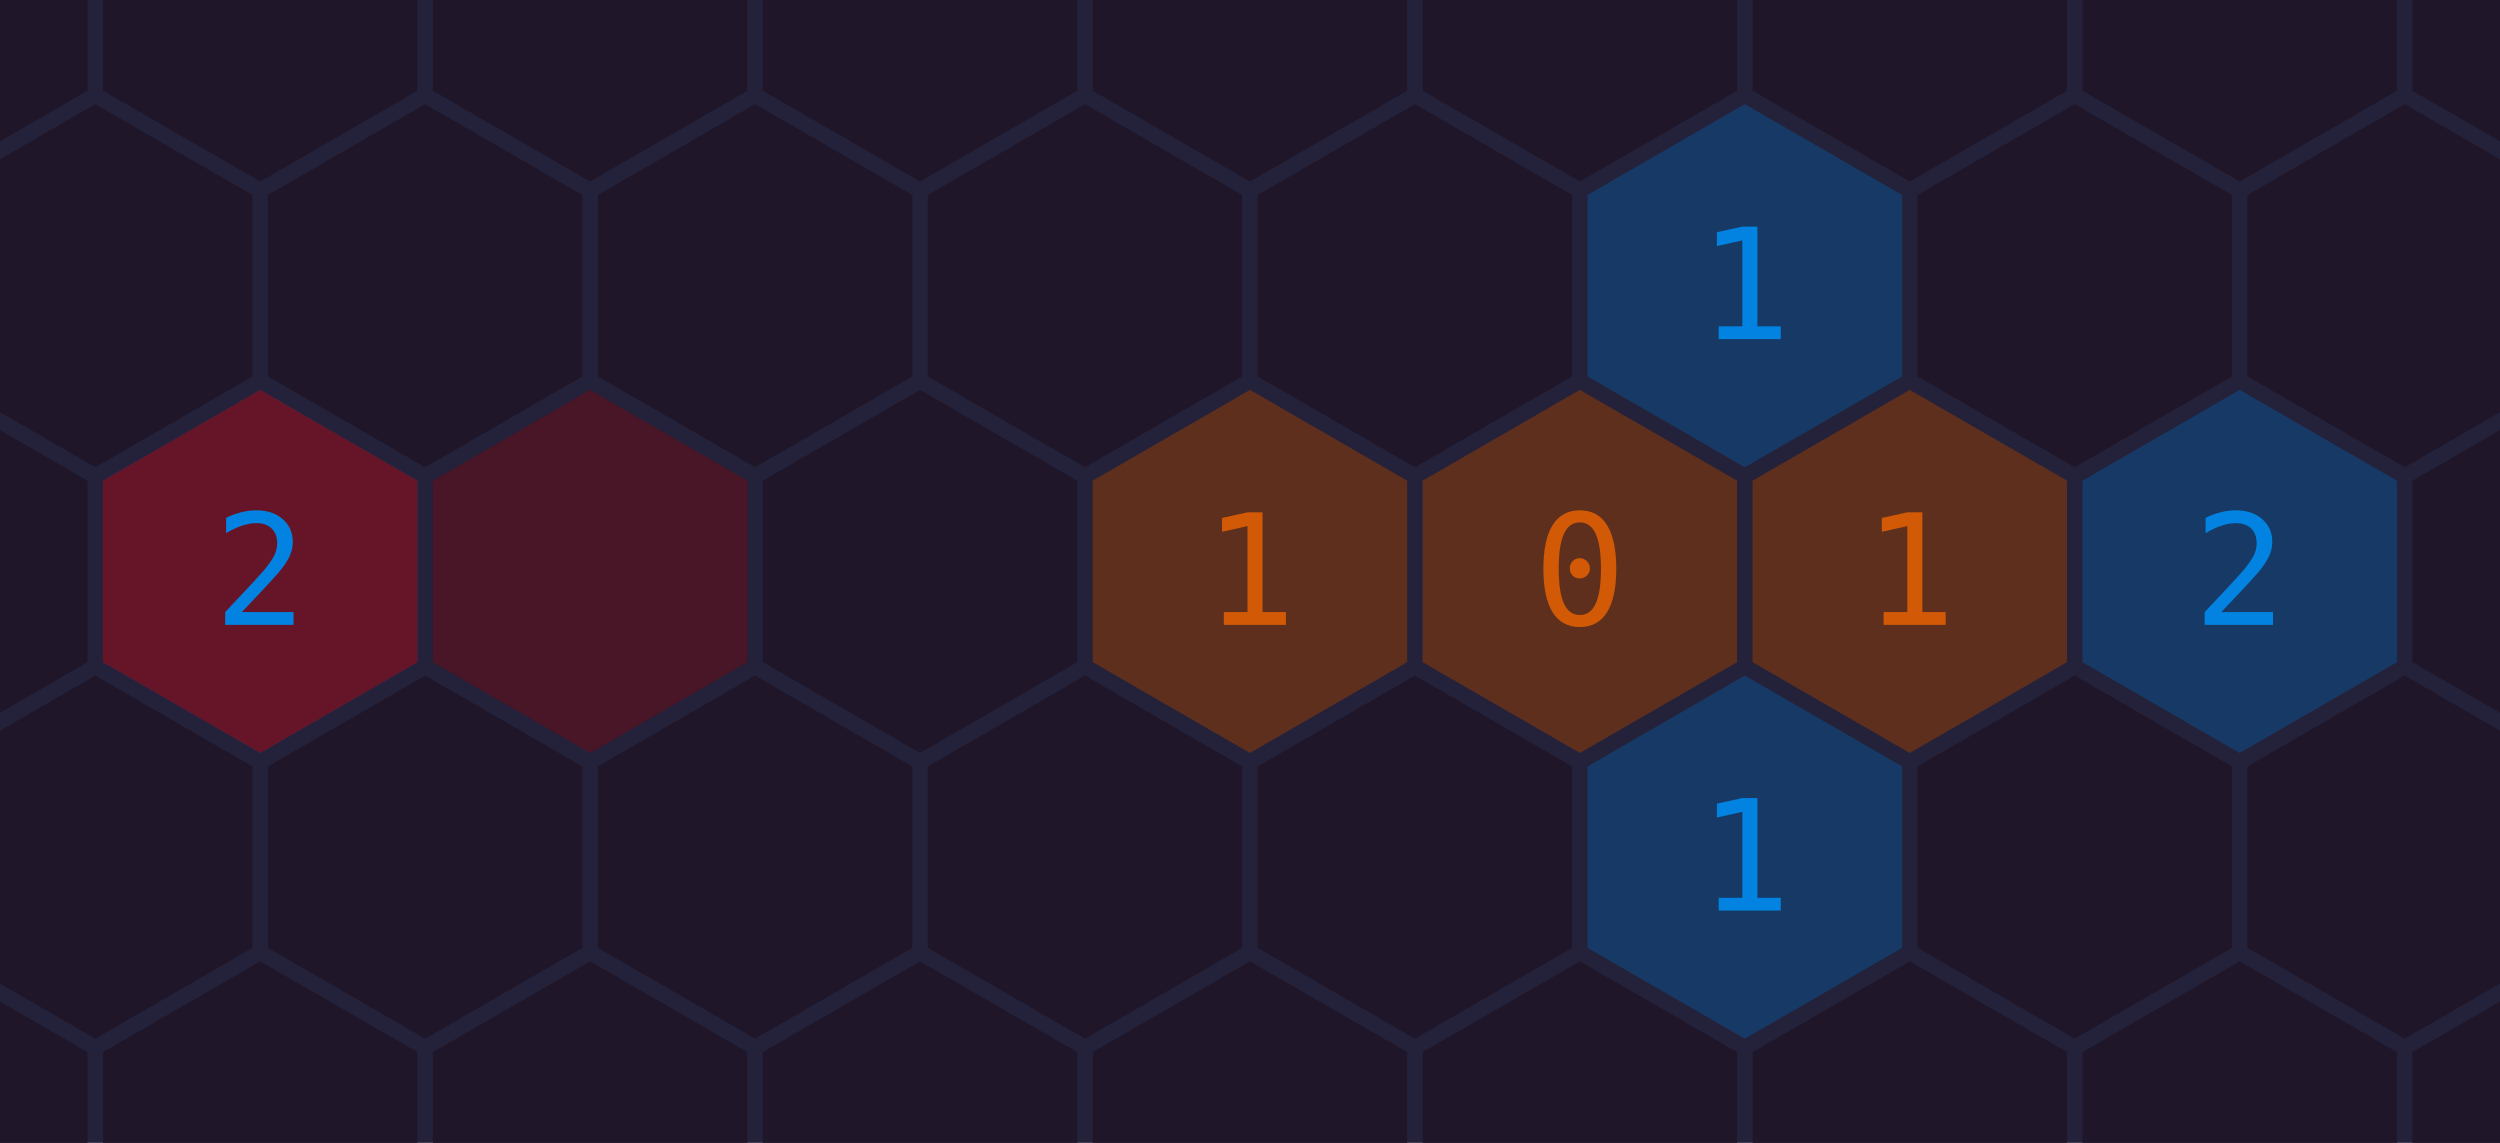
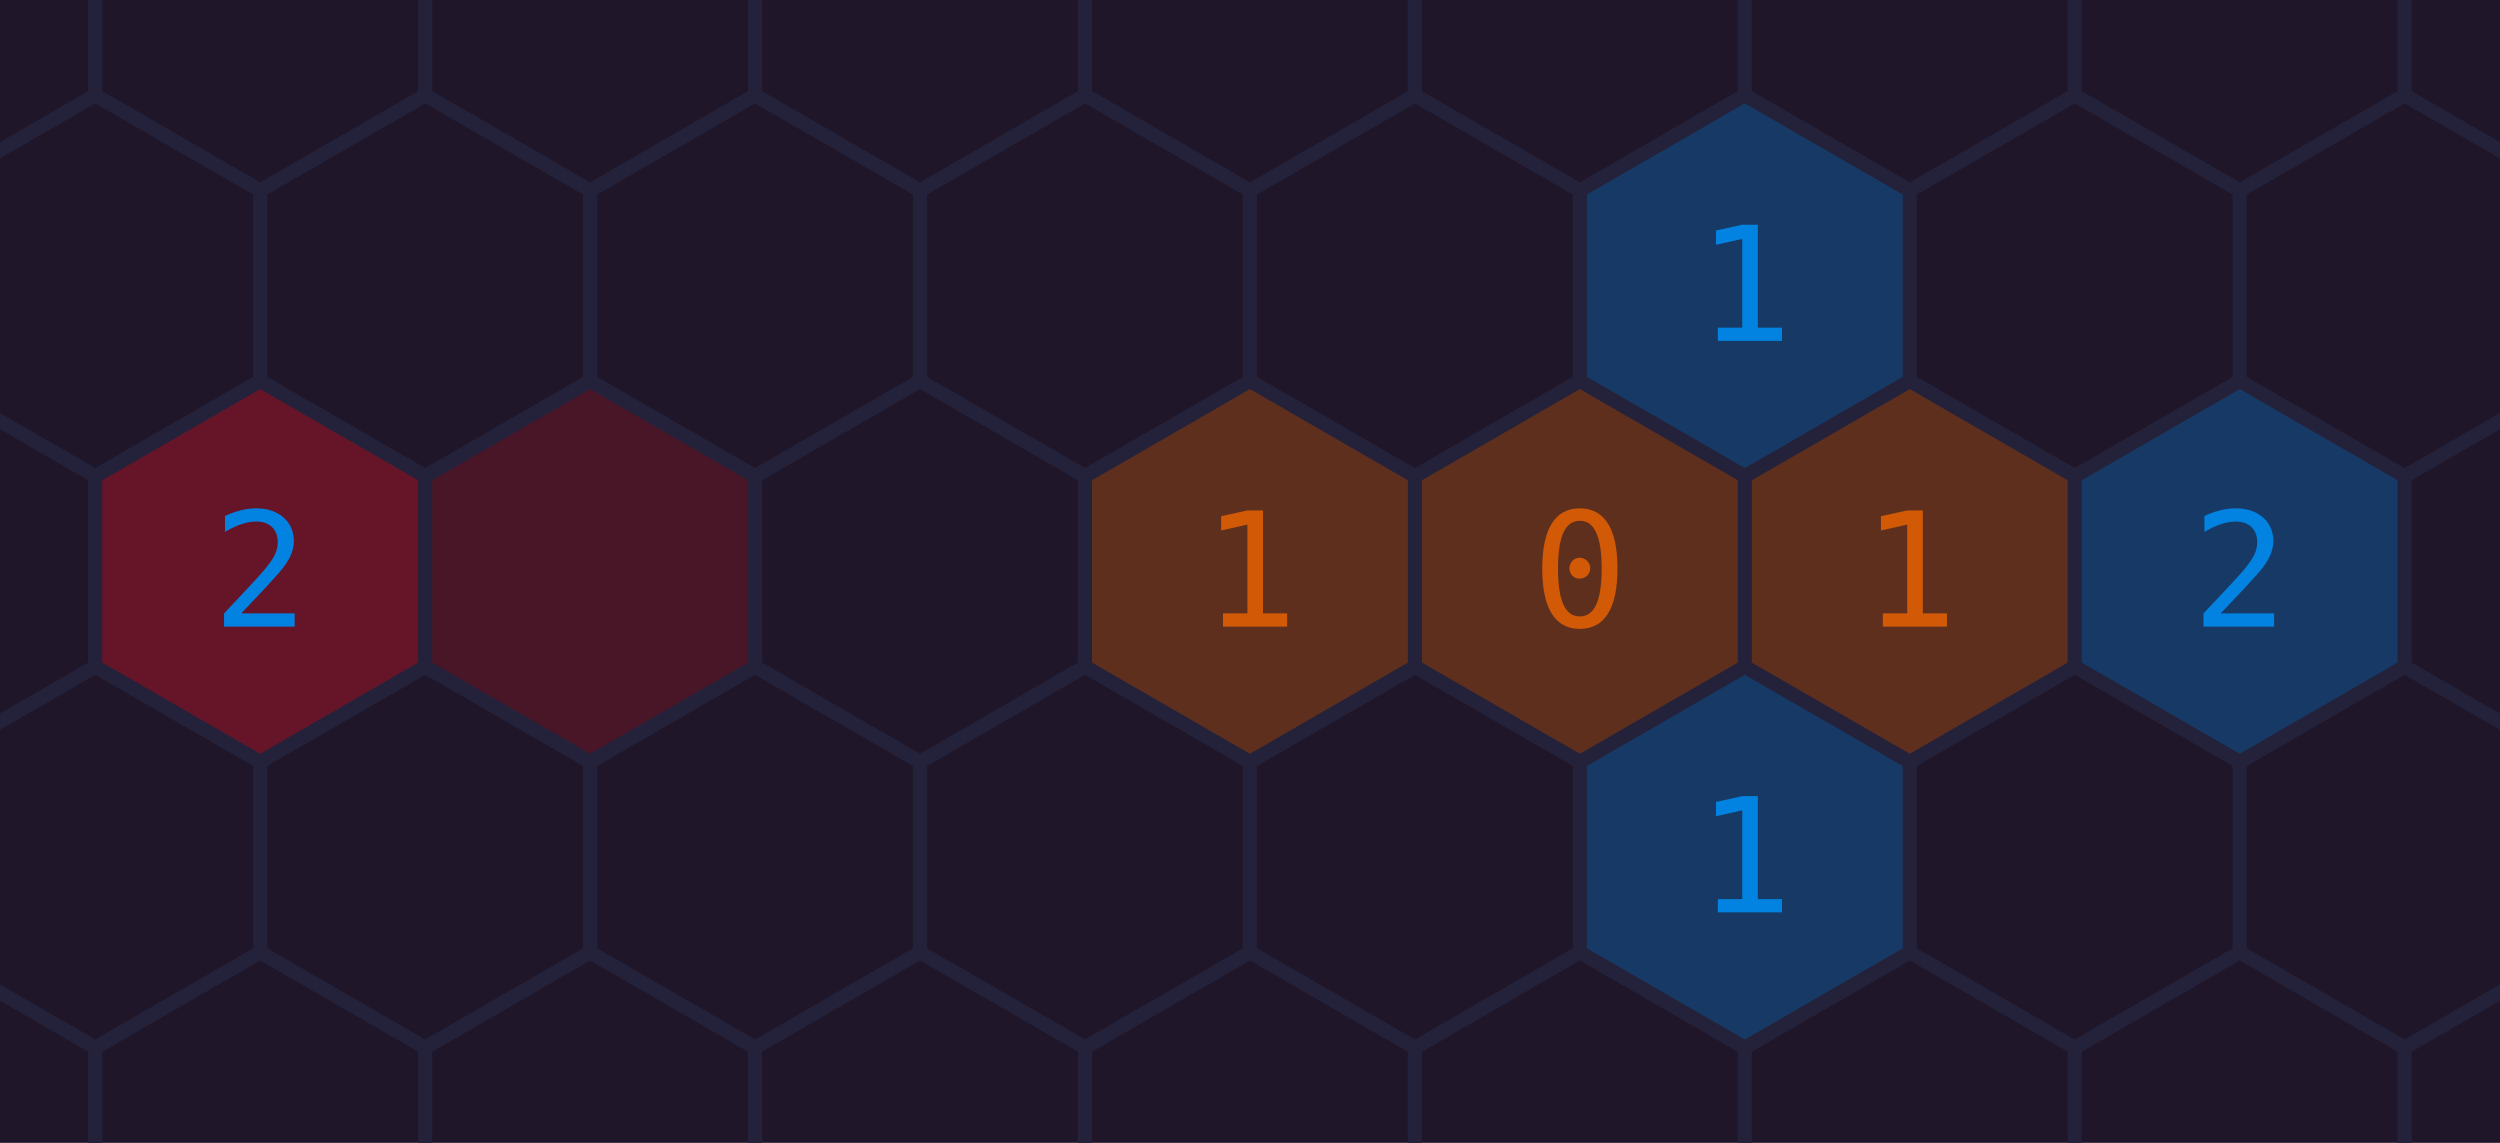
<svg xmlns="http://www.w3.org/2000/svg" viewBox="-530.831 -192.0 840 384">
-   <rect x="-530.831" y="-192.0" width="100%" height="100%" fill="rgba(36, 33, 58, 1.0)" />
+   <rect x="-530.831" y="-192.0" width="100%" height="100%" fill="rgba(31, 23, 41, 1.0)" />
  <defs>
    <mask x="-530.831" y="-192.0" width="100%" height="100%" id="full-mask" mask-type="luminance" maskUnits="userSpaceOnUse">
      <rect x="-530.831" y="-192.0" width="100%" height="100%" fill="rgba(255, 255, 255, 1.0)" />
    </mask>
    <mask x="-530.831" y="-192.0" width="100%" height="100%" id="text-mask" mask-type="luminance" maskUnits="userSpaceOnUse">
      <rect x="-530.831" y="-192.0" width="100%" height="100%" fill="rgba(255, 255, 255, 1.0)" />
-       <text stroke="rgba(51, 51, 51, 1.0)" stroke-width="8.642" stroke-linecap="round" stroke-linejoin="round" font-weight="normal" font-family="consolas, monospace, sans-serif" font-size="51.85px" text-anchor="middle" dominant-baseline="central" x="-443.405" y="0.0">2</text>
-       <text fill="rgba(0, 0, 0, 1.0)" font-weight="normal" font-family="consolas, monospace, sans-serif" font-size="51.85px" text-anchor="middle" dominant-baseline="central" x="-443.405" y="0.0">2</text>
-       <text stroke="rgba(51, 51, 51, 1.0)" stroke-width="8.642" stroke-linecap="round" stroke-linejoin="round" font-weight="normal" font-family="consolas, monospace, sans-serif" font-size="51.85px" text-anchor="middle" dominant-baseline="central" x="-110.851" y="0.0">1</text>
-       <text fill="rgba(0, 0, 0, 1.0)" font-weight="normal" font-family="consolas, monospace, sans-serif" font-size="51.85px" text-anchor="middle" dominant-baseline="central" x="-110.851" y="0.0">1</text>
-       <text stroke="rgba(51, 51, 51, 1.0)" stroke-width="8.642" stroke-linecap="round" stroke-linejoin="round" font-weight="normal" font-family="consolas, monospace, sans-serif" font-size="51.85px" text-anchor="middle" dominant-baseline="central" x="0.0" y="0.0">0</text>
-       <text fill="rgba(0, 0, 0, 1.0)" font-weight="normal" font-family="consolas, monospace, sans-serif" font-size="51.85px" text-anchor="middle" dominant-baseline="central" x="0.0" y="0.0">0</text>
-       <text stroke="rgba(51, 51, 51, 1.0)" stroke-width="8.642" stroke-linecap="round" stroke-linejoin="round" font-weight="normal" font-family="consolas, monospace, sans-serif" font-size="51.85px" text-anchor="middle" dominant-baseline="central" x="55.426" y="96.0">1</text>
-       <text fill="rgba(0, 0, 0, 1.0)" font-weight="normal" font-family="consolas, monospace, sans-serif" font-size="51.85px" text-anchor="middle" dominant-baseline="central" x="55.426" y="96.0">1</text>
-       <text stroke="rgba(51, 51, 51, 1.0)" stroke-width="8.642" stroke-linecap="round" stroke-linejoin="round" font-weight="normal" font-family="consolas, monospace, sans-serif" font-size="51.85px" text-anchor="middle" dominant-baseline="central" x="55.426" y="-96.0">1</text>
-       <text fill="rgba(0, 0, 0, 1.0)" font-weight="normal" font-family="consolas, monospace, sans-serif" font-size="51.85px" text-anchor="middle" dominant-baseline="central" x="55.426" y="-96.0">1</text>
-       <text stroke="rgba(51, 51, 51, 1.0)" stroke-width="8.642" stroke-linecap="round" stroke-linejoin="round" font-weight="normal" font-family="consolas, monospace, sans-serif" font-size="51.85px" text-anchor="middle" dominant-baseline="central" x="110.851" y="0.0">1</text>
-       <text fill="rgba(0, 0, 0, 1.0)" font-weight="normal" font-family="consolas, monospace, sans-serif" font-size="51.85px" text-anchor="middle" dominant-baseline="central" x="110.851" y="0.0">1</text>
-       <text stroke="rgba(51, 51, 51, 1.0)" stroke-width="8.642" stroke-linecap="round" stroke-linejoin="round" font-weight="normal" font-family="consolas, monospace, sans-serif" font-size="51.85px" text-anchor="middle" dominant-baseline="central" x="221.703" y="0.0">2</text>
-       <text fill="rgba(0, 0, 0, 1.0)" font-weight="normal" font-family="consolas, monospace, sans-serif" font-size="51.85px" text-anchor="middle" dominant-baseline="central" x="221.703" y="0.0">2</text>
+       <text stroke="rgba(51, 51, 51, 1.0)" stroke-width="8.925" stroke-linecap="round" stroke-linejoin="round" font-weight="normal" font-family="consolas, monospace, sans-serif" font-size="53.55px" text-anchor="middle" dominant-baseline="central" x="-443.405" y="0.0">2</text>
+       <text fill="rgba(0, 0, 0, 1.0)" font-weight="normal" font-family="consolas, monospace, sans-serif" font-size="53.55px" text-anchor="middle" dominant-baseline="central" x="-443.405" y="0.0">2</text>
+       <text stroke="rgba(51, 51, 51, 1.0)" stroke-width="8.925" stroke-linecap="round" stroke-linejoin="round" font-weight="normal" font-family="consolas, monospace, sans-serif" font-size="53.55px" text-anchor="middle" dominant-baseline="central" x="-110.851" y="0.0">1</text>
+       <text fill="rgba(0, 0, 0, 1.0)" font-weight="normal" font-family="consolas, monospace, sans-serif" font-size="53.55px" text-anchor="middle" dominant-baseline="central" x="-110.851" y="0.0">1</text>
+       <text stroke="rgba(51, 51, 51, 1.0)" stroke-width="8.925" stroke-linecap="round" stroke-linejoin="round" font-weight="normal" font-family="consolas, monospace, sans-serif" font-size="53.55px" text-anchor="middle" dominant-baseline="central" x="0.0" y="0.0">0</text>
+       <text fill="rgba(0, 0, 0, 1.0)" font-weight="normal" font-family="consolas, monospace, sans-serif" font-size="53.55px" text-anchor="middle" dominant-baseline="central" x="0.0" y="0.0">0</text>
+       <text stroke="rgba(51, 51, 51, 1.0)" stroke-width="8.925" stroke-linecap="round" stroke-linejoin="round" font-weight="normal" font-family="consolas, monospace, sans-serif" font-size="53.55px" text-anchor="middle" dominant-baseline="central" x="55.426" y="96.0">1</text>
+       <text fill="rgba(0, 0, 0, 1.0)" font-weight="normal" font-family="consolas, monospace, sans-serif" font-size="53.55px" text-anchor="middle" dominant-baseline="central" x="55.426" y="96.0">1</text>
+       <text stroke="rgba(51, 51, 51, 1.0)" stroke-width="8.925" stroke-linecap="round" stroke-linejoin="round" font-weight="normal" font-family="consolas, monospace, sans-serif" font-size="53.55px" text-anchor="middle" dominant-baseline="central" x="55.426" y="-96.0">1</text>
+       <text fill="rgba(0, 0, 0, 1.0)" font-weight="normal" font-family="consolas, monospace, sans-serif" font-size="53.55px" text-anchor="middle" dominant-baseline="central" x="55.426" y="-96.0">1</text>
+       <text stroke="rgba(51, 51, 51, 1.0)" stroke-width="8.925" stroke-linecap="round" stroke-linejoin="round" font-weight="normal" font-family="consolas, monospace, sans-serif" font-size="53.55px" text-anchor="middle" dominant-baseline="central" x="110.851" y="0.0">1</text>
+       <text fill="rgba(0, 0, 0, 1.0)" font-weight="normal" font-family="consolas, monospace, sans-serif" font-size="53.55px" text-anchor="middle" dominant-baseline="central" x="110.851" y="0.0">1</text>
+       <text stroke="rgba(51, 51, 51, 1.0)" stroke-width="8.925" stroke-linecap="round" stroke-linejoin="round" font-weight="normal" font-family="consolas, monospace, sans-serif" font-size="53.55px" text-anchor="middle" dominant-baseline="central" x="221.703" y="0.0">2</text>
+       <text fill="rgba(0, 0, 0, 1.0)" font-weight="normal" font-family="consolas, monospace, sans-serif" font-size="53.55px" text-anchor="middle" dominant-baseline="central" x="221.703" y="0.0">2</text>
    </mask>
  </defs>
  <g mask="url(#full-mask)">
-     <polygon points="-501.429,161.5 -501.429,222.5 -554.256,253.0 -607.084,222.5 -607.084,161.5 -554.256,131.0" fill="rgba(31, 23, 41, 1.0)" stroke="rgba(0, 0, 0, 0.0)" stroke-width="0.0" />
-     <polygon points="-501.429,-30.5 -501.429,30.5 -554.256,61.0 -607.084,30.5 -607.084,-30.5 -554.256,-61.0" fill="rgba(31, 23, 41, 1.0)" stroke="rgba(0, 0, 0, 0.0)" stroke-width="0.0" />
-     <polygon points="-446.003,65.5 -446.003,126.5 -498.831,157.0 -551.658,126.5 -551.658,65.5 -498.831,35.0" fill="rgba(31, 23, 41, 1.0)" stroke="rgba(0, 0, 0, 0.0)" stroke-width="0.0" />
-     <polygon points="-390.577,161.5 -390.577,222.5 -443.405,253.0 -496.233,222.5 -496.233,161.5 -443.405,131.0" fill="rgba(31, 23, 41, 1.0)" stroke="rgba(0, 0, 0, 0.0)" stroke-width="0.0" />
-     <polygon points="-501.429,-222.5 -501.429,-161.5 -554.256,-131.0 -607.084,-161.5 -607.084,-222.5 -554.256,-253.0" fill="rgba(31, 23, 41, 1.0)" stroke="rgba(0, 0, 0, 0.0)" stroke-width="0.0" />
-     <polygon points="-446.003,-126.5 -446.003,-65.5 -498.831,-35.0 -551.658,-65.5 -551.658,-126.5 -498.831,-157.0" fill="rgba(31, 23, 41, 1.0)" stroke="rgba(0, 0, 0, 0.0)" stroke-width="0.0" />
-     <polygon points="-390.577,-30.5 -390.577,30.5 -443.405,61.0 -496.233,30.5 -496.233,-30.5 -443.405,-61.0" fill="rgba(22, 58, 101, 1.0)" stroke="rgba(0, 0, 0, 0.0)" stroke-width="0.0" />
-     <polygon points="-390.577,-30.5 -390.577,30.5 -443.405,61.0 -496.233,30.5 -496.233,-30.5 -443.405,-61.0" fill="rgba(101, 21, 39, 1.0)" stroke="rgba(0, 0, 0, 0.0)" stroke-width="0.0" />
-     <circle cx="-443.405" cy="0.0" fill="rgba(0, 0, 0, 0.0)" r="0.0" mask="url(#text-mask)" />
-     <text fill="rgba(3, 131, 225, 1.0)" font-weight="normal" font-family="consolas, monospace, sans-serif" font-size="51.85px" text-anchor="middle" dominant-baseline="central" x="-443.405" y="0.0">2</text>
-     <polygon points="-335.152,65.5 -335.152,126.5 -387.979,157.0 -440.807,126.5 -440.807,65.5 -387.979,35.0" fill="rgba(31, 23, 41, 1.0)" stroke="rgba(0, 0, 0, 0.0)" stroke-width="0.0" />
-     <polygon points="-279.726,161.5 -279.726,222.5 -332.554,253.0 -385.381,222.5 -385.381,161.5 -332.554,131.0" fill="rgba(31, 23, 41, 1.0)" stroke="rgba(0, 0, 0, 0.0)" stroke-width="0.0" />
-     <polygon points="-390.577,-222.5 -390.577,-161.5 -443.405,-131.0 -496.233,-161.5 -496.233,-222.5 -443.405,-253.0" fill="rgba(31, 23, 41, 1.0)" stroke="rgba(0, 0, 0, 0.0)" stroke-width="0.0" />
-     <polygon points="-335.152,-126.5 -335.152,-65.5 -387.979,-35.0 -440.807,-65.5 -440.807,-126.5 -387.979,-157.0" fill="rgba(31, 23, 41, 1.0)" stroke="rgba(0, 0, 0, 0.0)" stroke-width="0.0" />
-     <polygon points="-279.726,-30.5 -279.726,30.5 -332.554,61.0 -385.381,30.5 -385.381,-30.5 -332.554,-61.0" fill="rgba(31, 23, 41, 1.0)" stroke="rgba(0, 0, 0, 0.0)" stroke-width="0.0" />
-     <polygon points="-279.726,-30.5 -279.726,30.5 -332.554,61.0 -385.381,30.5 -385.381,-30.5 -332.554,-61.0" fill="rgba(73, 22, 40, 1.0)" stroke="rgba(0, 0, 0, 0.0)" stroke-width="0.0" />
-     <polygon points="-224.301,65.5 -224.301,126.5 -277.128,157.0 -329.956,126.5 -329.956,65.5 -277.128,35.0" fill="rgba(31, 23, 41, 1.0)" stroke="rgba(0, 0, 0, 0.0)" stroke-width="0.0" />
-     <polygon points="-168.875,161.5 -168.875,222.5 -221.703,253.0 -274.53,222.5 -274.53,161.5 -221.703,131.0" fill="rgba(31, 23, 41, 1.0)" stroke="rgba(0, 0, 0, 0.0)" stroke-width="0.0" />
-     <polygon points="-279.726,-222.5 -279.726,-161.5 -332.554,-131.0 -385.381,-161.5 -385.381,-222.5 -332.554,-253.0" fill="rgba(31, 23, 41, 1.0)" stroke="rgba(0, 0, 0, 0.0)" stroke-width="0.0" />
-     <polygon points="-224.301,-126.5 -224.301,-65.5 -277.128,-35.0 -329.956,-65.5 -329.956,-126.5 -277.128,-157.0" fill="rgba(31, 23, 41, 1.0)" stroke="rgba(0, 0, 0, 0.0)" stroke-width="0.0" />
-     <polygon points="-168.875,-30.5 -168.875,30.5 -221.703,61.0 -274.53,30.5 -274.53,-30.5 -221.703,-61.0" fill="rgba(31, 23, 41, 1.0)" stroke="rgba(0, 0, 0, 0.0)" stroke-width="0.0" />
-     <polygon points="-113.449,65.5 -113.449,126.5 -166.277,157.0 -219.104,126.5 -219.104,65.5 -166.277,35.0" fill="rgba(31, 23, 41, 1.0)" stroke="rgba(0, 0, 0, 0.0)" stroke-width="0.0" />
-     <polygon points="-58.024,161.5 -58.024,222.5 -110.851,253.0 -163.679,222.5 -163.679,161.5 -110.851,131.0" fill="rgba(31, 23, 41, 1.0)" stroke="rgba(0, 0, 0, 0.0)" stroke-width="0.0" />
-     <polygon points="-168.875,-222.5 -168.875,-161.5 -221.703,-131.0 -274.53,-161.5 -274.53,-222.5 -221.703,-253.0" fill="rgba(31, 23, 41, 1.0)" stroke="rgba(0, 0, 0, 0.0)" stroke-width="0.0" />
-     <polygon points="-113.449,-126.5 -113.449,-65.5 -166.277,-35.0 -219.104,-65.5 -219.104,-126.5 -166.277,-157.0" fill="rgba(31, 23, 41, 1.0)" stroke="rgba(0, 0, 0, 0.0)" stroke-width="0.0" />
-     <polygon points="-58.024,-30.5 -58.024,30.5 -110.851,61.0 -163.679,30.5 -163.679,-30.5 -110.851,-61.0" fill="rgba(94, 47, 29, 1.0)" stroke="rgba(0, 0, 0, 0.0)" stroke-width="0.0" />
-     <text fill="rgba(210, 90, 6, 1.0)" font-weight="normal" font-family="consolas, monospace, sans-serif" font-size="51.85px" text-anchor="middle" dominant-baseline="central" x="-110.851" y="0.0">1</text>
-     <polygon points="-2.598,65.5 -2.598,126.5 -55.426,157.0 -108.253,126.5 -108.253,65.5 -55.426,35.0" fill="rgba(31, 23, 41, 1.0)" stroke="rgba(0, 0, 0, 0.0)" stroke-width="0.0" />
-     <polygon points="52.828,161.5 52.828,222.5 3.7351727373994275E-15,253.0 -52.828,222.5 -52.828,161.5 -1.1205518212198282E-14,131.0" fill="rgba(31, 23, 41, 1.0)" stroke="rgba(0, 0, 0, 0.0)" stroke-width="0.0" />
-     <polygon points="-58.024,-222.5 -58.024,-161.5 -110.851,-131.0 -163.679,-161.5 -163.679,-222.5 -110.851,-253.0" fill="rgba(31, 23, 41, 1.0)" stroke="rgba(0, 0, 0, 0.0)" stroke-width="0.0" />
-     <polygon points="-2.598,-126.5 -2.598,-65.5 -55.426,-35.0 -108.253,-65.5 -108.253,-126.5 -55.426,-157.0" fill="rgba(31, 23, 41, 1.0)" stroke="rgba(0, 0, 0, 0.0)" stroke-width="0.0" />
-     <polygon points="52.828,-30.5 52.828,30.5 3.7351727373994275E-15,61.0 -52.828,30.5 -52.828,-30.5 -1.1205518212198282E-14,-61.0" fill="rgba(94, 47, 29, 1.0)" stroke="rgba(0, 0, 0, 0.0)" stroke-width="0.0" />
-     <text fill="rgba(210, 90, 6, 1.0)" font-weight="normal" font-family="consolas, monospace, sans-serif" font-size="51.85px" text-anchor="middle" dominant-baseline="central" x="0.0" y="0.0">0</text>
-     <polygon points="108.253,65.5 108.253,126.5 55.426,157.0 2.598,126.5 2.598,65.5 55.426,35.0" fill="rgba(22, 58, 101, 1.0)" stroke="rgba(0, 0, 0, 0.0)" stroke-width="0.0" />
-     <text fill="rgba(3, 131, 225, 1.0)" font-weight="normal" font-family="consolas, monospace, sans-serif" font-size="51.85px" text-anchor="middle" dominant-baseline="central" x="55.426" y="96.0">1</text>
-     <polygon points="163.679,161.5 163.679,222.5 110.851,253.0 58.024,222.5 58.024,161.5 110.851,131.0" fill="rgba(31, 23, 41, 1.0)" stroke="rgba(0, 0, 0, 0.0)" stroke-width="0.0" />
-     <polygon points="52.828,-222.5 52.828,-161.5 3.7351727373994275E-15,-131.0 -52.828,-161.5 -52.828,-222.5 -1.1205518212198282E-14,-253.0" fill="rgba(31, 23, 41, 1.0)" stroke="rgba(0, 0, 0, 0.0)" stroke-width="0.0" />
-     <polygon points="108.253,-126.5 108.253,-65.5 55.426,-35.0 2.598,-65.5 2.598,-126.5 55.426,-157.0" fill="rgba(22, 58, 101, 1.0)" stroke="rgba(0, 0, 0, 0.0)" stroke-width="0.0" />
-     <text fill="rgba(3, 131, 225, 1.0)" font-weight="normal" font-family="consolas, monospace, sans-serif" font-size="51.85px" text-anchor="middle" dominant-baseline="central" x="55.426" y="-96.0">1</text>
-     <polygon points="163.679,-30.5 163.679,30.5 110.851,61.0 58.024,30.5 58.024,-30.5 110.851,-61.0" fill="rgba(94, 47, 29, 1.0)" stroke="rgba(0, 0, 0, 0.0)" stroke-width="0.0" />
-     <text fill="rgba(210, 90, 6, 1.0)" font-weight="normal" font-family="consolas, monospace, sans-serif" font-size="51.85px" text-anchor="middle" dominant-baseline="central" x="110.851" y="0.0">1</text>
-     <polygon points="219.104,65.5 219.104,126.5 166.277,157.0 113.449,126.5 113.449,65.5 166.277,35.0" fill="rgba(31, 23, 41, 1.0)" stroke="rgba(0, 0, 0, 0.0)" stroke-width="0.0" />
-     <polygon points="274.53,161.5 274.53,222.5 221.703,253.0 168.875,222.5 168.875,161.5 221.703,131.0" fill="rgba(31, 23, 41, 1.0)" stroke="rgba(0, 0, 0, 0.0)" stroke-width="0.0" />
-     <polygon points="163.679,-222.5 163.679,-161.5 110.851,-131.0 58.024,-161.5 58.024,-222.5 110.851,-253.0" fill="rgba(31, 23, 41, 1.0)" stroke="rgba(0, 0, 0, 0.0)" stroke-width="0.0" />
-     <polygon points="219.104,-126.5 219.104,-65.5 166.277,-35.0 113.449,-65.5 113.449,-126.5 166.277,-157.0" fill="rgba(31, 23, 41, 1.0)" stroke="rgba(0, 0, 0, 0.0)" stroke-width="0.0" />
-     <polygon points="274.53,-30.5 274.53,30.5 221.703,61.0 168.875,30.5 168.875,-30.5 221.703,-61.0" fill="rgba(22, 58, 101, 1.0)" stroke="rgba(0, 0, 0, 0.0)" stroke-width="0.0" />
-     <text fill="rgba(3, 131, 225, 1.0)" font-weight="normal" font-family="consolas, monospace, sans-serif" font-size="51.85px" text-anchor="middle" dominant-baseline="central" x="221.703" y="0.0">2</text>
-     <polygon points="329.956,65.5 329.956,126.5 277.128,157.0 224.301,126.5 224.301,65.5 277.128,35.0" fill="rgba(31, 23, 41, 1.0)" stroke="rgba(0, 0, 0, 0.0)" stroke-width="0.0" />
-     <polygon points="385.381,161.5 385.381,222.5 332.554,253.0 279.726,222.5 279.726,161.5 332.554,131.0" fill="rgba(31, 23, 41, 1.0)" stroke="rgba(0, 0, 0, 0.0)" stroke-width="0.0" />
-     <polygon points="274.53,-222.5 274.53,-161.5 221.703,-131.0 168.875,-161.5 168.875,-222.5 221.703,-253.0" fill="rgba(31, 23, 41, 1.0)" stroke="rgba(0, 0, 0, 0.0)" stroke-width="0.0" />
-     <polygon points="329.956,-126.5 329.956,-65.5 277.128,-35.0 224.301,-65.5 224.301,-126.5 277.128,-157.0" fill="rgba(31, 23, 41, 1.0)" stroke="rgba(0, 0, 0, 0.0)" stroke-width="0.0" />
-     <polygon points="385.381,-30.5 385.381,30.5 332.554,61.0 279.726,30.5 279.726,-30.5 332.554,-61.0" fill="rgba(31, 23, 41, 1.0)" stroke="rgba(0, 0, 0, 0.0)" stroke-width="0.0" />
-     <polygon points="385.381,-222.5 385.381,-161.5 332.554,-131.0 279.726,-161.5 279.726,-222.5 332.554,-253.0" fill="rgba(31, 23, 41, 1.0)" stroke="rgba(0, 0, 0, 0.0)" stroke-width="0.0" />
+     <polygon points="-499.697,160.5 -499.697,223.5 -554.256,255.0 -608.816,223.5 -608.816,160.5 -554.256,129.0" fill="rgba(0, 0, 0, 0.0)" stroke="rgba(36, 33, 58, 1.0)" stroke-width="3.0" />
+     <polygon points="-499.697,-31.5 -499.697,31.5 -554.256,63.0 -608.816,31.5 -608.816,-31.5 -554.256,-63.0" fill="rgba(0, 0, 0, 0.0)" stroke="rgba(36, 33, 58, 1.0)" stroke-width="3.0" />
+     <polygon points="-444.271,64.5 -444.271,127.5 -498.831,159.0 -553.39,127.5 -553.39,64.5 -498.831,33.0" fill="rgba(0, 0, 0, 0.0)" stroke="rgba(36, 33, 58, 1.0)" stroke-width="3.0" />
+     <polygon points="-388.845,160.5 -388.845,223.5 -443.405,255.0 -497.965,223.5 -497.965,160.5 -443.405,129.0" fill="rgba(0, 0, 0, 0.0)" stroke="rgba(36, 33, 58, 1.0)" stroke-width="3.0" />
+     <polygon points="-499.697,-223.5 -499.697,-160.5 -554.256,-129.0 -608.816,-160.5 -608.816,-223.5 -554.256,-255.0" fill="rgba(0, 0, 0, 0.0)" stroke="rgba(36, 33, 58, 1.0)" stroke-width="3.0" />
+     <polygon points="-444.271,-127.5 -444.271,-64.5 -498.831,-33.0 -553.39,-64.5 -553.39,-127.5 -498.831,-159.0" fill="rgba(0, 0, 0, 0.0)" stroke="rgba(36, 33, 58, 1.0)" stroke-width="3.0" />
+     <polygon points="-388.845,-31.5 -388.845,31.5 -443.405,63.0 -497.965,31.5 -497.965,-31.5 -443.405,-63.0" fill="rgba(101, 21, 39, 1.0)" stroke="rgba(36, 33, 58, 1.0)" stroke-width="3.0" />
+     <text fill="rgba(3, 131, 225, 1.0)" font-weight="normal" font-family="consolas, monospace, sans-serif" font-size="53.55px" text-anchor="middle" dominant-baseline="central" x="-443.405" y="0.0">2</text>
+     <polygon points="-333.42,64.5 -333.42,127.5 -387.979,159.0 -442.539,127.5 -442.539,64.5 -387.979,33.0" fill="rgba(0, 0, 0, 0.0)" stroke="rgba(36, 33, 58, 1.0)" stroke-width="3.0" />
+     <polygon points="-277.994,160.5 -277.994,223.5 -332.554,255.0 -387.113,223.5 -387.113,160.5 -332.554,129.0" fill="rgba(0, 0, 0, 0.0)" stroke="rgba(36, 33, 58, 1.0)" stroke-width="3.0" />
+     <polygon points="-388.845,-223.5 -388.845,-160.5 -443.405,-129.0 -497.965,-160.5 -497.965,-223.5 -443.405,-255.0" fill="rgba(0, 0, 0, 0.0)" stroke="rgba(36, 33, 58, 1.0)" stroke-width="3.0" />
+     <polygon points="-333.42,-127.5 -333.42,-64.5 -387.979,-33.0 -442.539,-64.5 -442.539,-127.5 -387.979,-159.0" fill="rgba(0, 0, 0, 0.0)" stroke="rgba(36, 33, 58, 1.0)" stroke-width="3.0" />
+     <polygon points="-277.994,-31.5 -277.994,31.5 -332.554,63.0 -387.113,31.5 -387.113,-31.5 -332.554,-63.0" fill="rgba(73, 22, 40, 1.0)" stroke="rgba(36, 33, 58, 1.0)" stroke-width="3.0" />
+     <polygon points="-222.569,64.5 -222.569,127.5 -277.128,159.0 -331.688,127.5 -331.688,64.5 -277.128,33.0" fill="rgba(0, 0, 0, 0.0)" stroke="rgba(36, 33, 58, 1.0)" stroke-width="3.0" />
+     <polygon points="-167.143,160.5 -167.143,223.5 -221.703,255.0 -276.262,223.5 -276.262,160.5 -221.703,129.0" fill="rgba(0, 0, 0, 0.0)" stroke="rgba(36, 33, 58, 1.0)" stroke-width="3.0" />
+     <polygon points="-277.994,-223.5 -277.994,-160.5 -332.554,-129.0 -387.113,-160.5 -387.113,-223.5 -332.554,-255.0" fill="rgba(0, 0, 0, 0.0)" stroke="rgba(36, 33, 58, 1.0)" stroke-width="3.0" />
+     <polygon points="-222.569,-127.5 -222.569,-64.5 -277.128,-33.0 -331.688,-64.5 -331.688,-127.5 -277.128,-159.0" fill="rgba(0, 0, 0, 0.0)" stroke="rgba(36, 33, 58, 1.0)" stroke-width="3.0" />
+     <polygon points="-167.143,-31.5 -167.143,31.5 -221.703,63.0 -276.262,31.5 -276.262,-31.5 -221.703,-63.0" fill="rgba(0, 0, 0, 0.0)" stroke="rgba(36, 33, 58, 1.0)" stroke-width="3.0" />
+     <polygon points="-111.717,64.5 -111.717,127.5 -166.277,159.0 -220.836,127.5 -220.836,64.5 -166.277,33.0" fill="rgba(0, 0, 0, 0.0)" stroke="rgba(36, 33, 58, 1.0)" stroke-width="3.0" />
+     <polygon points="-56.292,160.5 -56.292,223.5 -110.851,255.0 -165.411,223.5 -165.411,160.5 -110.851,129.0" fill="rgba(0, 0, 0, 0.0)" stroke="rgba(36, 33, 58, 1.0)" stroke-width="3.0" />
+     <polygon points="-167.143,-223.5 -167.143,-160.5 -221.703,-129.0 -276.262,-160.5 -276.262,-223.5 -221.703,-255.0" fill="rgba(0, 0, 0, 0.0)" stroke="rgba(36, 33, 58, 1.0)" stroke-width="3.0" />
+     <polygon points="-111.717,-127.5 -111.717,-64.5 -166.277,-33.0 -220.836,-64.5 -220.836,-127.5 -166.277,-159.0" fill="rgba(0, 0, 0, 0.0)" stroke="rgba(36, 33, 58, 1.0)" stroke-width="3.0" />
+     <polygon points="-56.292,-31.5 -56.292,31.5 -110.851,63.0 -165.411,31.5 -165.411,-31.5 -110.851,-63.0" fill="rgba(94, 47, 29, 1.0)" stroke="rgba(36, 33, 58, 1.0)" stroke-width="3.0" />
+     <text fill="rgba(210, 90, 6, 1.0)" font-weight="normal" font-family="consolas, monospace, sans-serif" font-size="53.55px" text-anchor="middle" dominant-baseline="central" x="-110.851" y="0.0">1</text>
+     <polygon points="-0.866,64.5 -0.866,127.5 -55.426,159.0 -109.985,127.5 -109.985,64.5 -55.426,33.0" fill="rgba(0, 0, 0, 0.0)" stroke="rgba(36, 33, 58, 1.0)" stroke-width="3.0" />
+     <polygon points="54.56,160.5 54.56,223.5 3.857637417314163E-15,255.0 -54.56,223.5 -54.56,160.5 -1.1572912251942487E-14,129.0" fill="rgba(0, 0, 0, 0.0)" stroke="rgba(36, 33, 58, 1.0)" stroke-width="3.0" />
+     <polygon points="-56.292,-223.5 -56.292,-160.5 -110.851,-129.0 -165.411,-160.5 -165.411,-223.5 -110.851,-255.0" fill="rgba(0, 0, 0, 0.0)" stroke="rgba(36, 33, 58, 1.0)" stroke-width="3.0" />
+     <polygon points="-0.866,-127.5 -0.866,-64.5 -55.426,-33.0 -109.985,-64.5 -109.985,-127.5 -55.426,-159.0" fill="rgba(0, 0, 0, 0.0)" stroke="rgba(36, 33, 58, 1.0)" stroke-width="3.0" />
+     <polygon points="54.56,-31.5 54.56,31.5 3.857637417314163E-15,63.0 -54.56,31.5 -54.56,-31.5 -1.1572912251942487E-14,-63.0" fill="rgba(94, 47, 29, 1.0)" stroke="rgba(36, 33, 58, 1.0)" stroke-width="3.0" />
+     <text fill="rgba(210, 90, 6, 1.0)" font-weight="normal" font-family="consolas, monospace, sans-serif" font-size="53.55px" text-anchor="middle" dominant-baseline="central" x="0.0" y="0.0">0</text>
+     <polygon points="109.985,64.5 109.985,127.5 55.426,159.0 0.866,127.5 0.866,64.5 55.426,33.0" fill="rgba(22, 58, 101, 1.0)" stroke="rgba(36, 33, 58, 1.0)" stroke-width="3.0" />
+     <text fill="rgba(3, 131, 225, 1.0)" font-weight="normal" font-family="consolas, monospace, sans-serif" font-size="53.55px" text-anchor="middle" dominant-baseline="central" x="55.426" y="96.0">1</text>
+     <polygon points="165.411,160.5 165.411,223.5 110.851,255.0 56.292,223.5 56.292,160.5 110.851,129.0" fill="rgba(0, 0, 0, 0.0)" stroke="rgba(36, 33, 58, 1.0)" stroke-width="3.0" />
+     <polygon points="54.56,-223.5 54.56,-160.5 3.857637417314163E-15,-129.0 -54.56,-160.5 -54.56,-223.5 -1.1572912251942487E-14,-255.0" fill="rgba(0, 0, 0, 0.0)" stroke="rgba(36, 33, 58, 1.0)" stroke-width="3.0" />
+     <polygon points="109.985,-127.5 109.985,-64.5 55.426,-33.0 0.866,-64.5 0.866,-127.5 55.426,-159.0" fill="rgba(22, 58, 101, 1.0)" stroke="rgba(36, 33, 58, 1.0)" stroke-width="3.0" />
+     <text fill="rgba(3, 131, 225, 1.0)" font-weight="normal" font-family="consolas, monospace, sans-serif" font-size="53.55px" text-anchor="middle" dominant-baseline="central" x="55.426" y="-96.0">1</text>
+     <polygon points="165.411,-31.5 165.411,31.5 110.851,63.0 56.292,31.5 56.292,-31.5 110.851,-63.0" fill="rgba(94, 47, 29, 1.0)" stroke="rgba(36, 33, 58, 1.0)" stroke-width="3.0" />
+     <text fill="rgba(210, 90, 6, 1.0)" font-weight="normal" font-family="consolas, monospace, sans-serif" font-size="53.55px" text-anchor="middle" dominant-baseline="central" x="110.851" y="0.0">1</text>
+     <polygon points="220.836,64.5 220.836,127.5 166.277,159.0 111.717,127.5 111.717,64.5 166.277,33.0" fill="rgba(0, 0, 0, 0.0)" stroke="rgba(36, 33, 58, 1.0)" stroke-width="3.0" />
+     <polygon points="276.262,160.5 276.262,223.5 221.703,255.0 167.143,223.5 167.143,160.5 221.703,129.0" fill="rgba(0, 0, 0, 0.0)" stroke="rgba(36, 33, 58, 1.0)" stroke-width="3.0" />
+     <polygon points="165.411,-223.5 165.411,-160.5 110.851,-129.0 56.292,-160.5 56.292,-223.5 110.851,-255.0" fill="rgba(0, 0, 0, 0.0)" stroke="rgba(36, 33, 58, 1.0)" stroke-width="3.0" />
+     <polygon points="220.836,-127.5 220.836,-64.5 166.277,-33.0 111.717,-64.5 111.717,-127.5 166.277,-159.0" fill="rgba(0, 0, 0, 0.0)" stroke="rgba(36, 33, 58, 1.0)" stroke-width="3.0" />
+     <polygon points="276.262,-31.5 276.262,31.5 221.703,63.0 167.143,31.5 167.143,-31.5 221.703,-63.0" fill="rgba(22, 58, 101, 1.0)" stroke="rgba(36, 33, 58, 1.0)" stroke-width="3.0" />
+     <text fill="rgba(3, 131, 225, 1.0)" font-weight="normal" font-family="consolas, monospace, sans-serif" font-size="53.55px" text-anchor="middle" dominant-baseline="central" x="221.703" y="0.0">2</text>
+     <polygon points="331.688,64.5 331.688,127.5 277.128,159.0 222.569,127.5 222.569,64.5 277.128,33.0" fill="rgba(0, 0, 0, 0.0)" stroke="rgba(36, 33, 58, 1.0)" stroke-width="3.0" />
+     <polygon points="387.113,160.5 387.113,223.5 332.554,255.0 277.994,223.5 277.994,160.5 332.554,129.0" fill="rgba(0, 0, 0, 0.0)" stroke="rgba(36, 33, 58, 1.0)" stroke-width="3.0" />
+     <polygon points="276.262,-223.5 276.262,-160.5 221.703,-129.0 167.143,-160.5 167.143,-223.5 221.703,-255.0" fill="rgba(0, 0, 0, 0.0)" stroke="rgba(36, 33, 58, 1.0)" stroke-width="3.0" />
+     <polygon points="331.688,-127.5 331.688,-64.5 277.128,-33.0 222.569,-64.5 222.569,-127.5 277.128,-159.0" fill="rgba(0, 0, 0, 0.0)" stroke="rgba(36, 33, 58, 1.0)" stroke-width="3.0" />
+     <polygon points="387.113,-31.5 387.113,31.5 332.554,63.0 277.994,31.5 277.994,-31.5 332.554,-63.0" fill="rgba(0, 0, 0, 0.0)" stroke="rgba(36, 33, 58, 1.0)" stroke-width="3.0" />
+     <polygon points="387.113,-223.5 387.113,-160.5 332.554,-129.0 277.994,-160.5 277.994,-223.5 332.554,-255.0" fill="rgba(0, 0, 0, 0.0)" stroke="rgba(36, 33, 58, 1.0)" stroke-width="3.0" />
  </g>
</svg>
